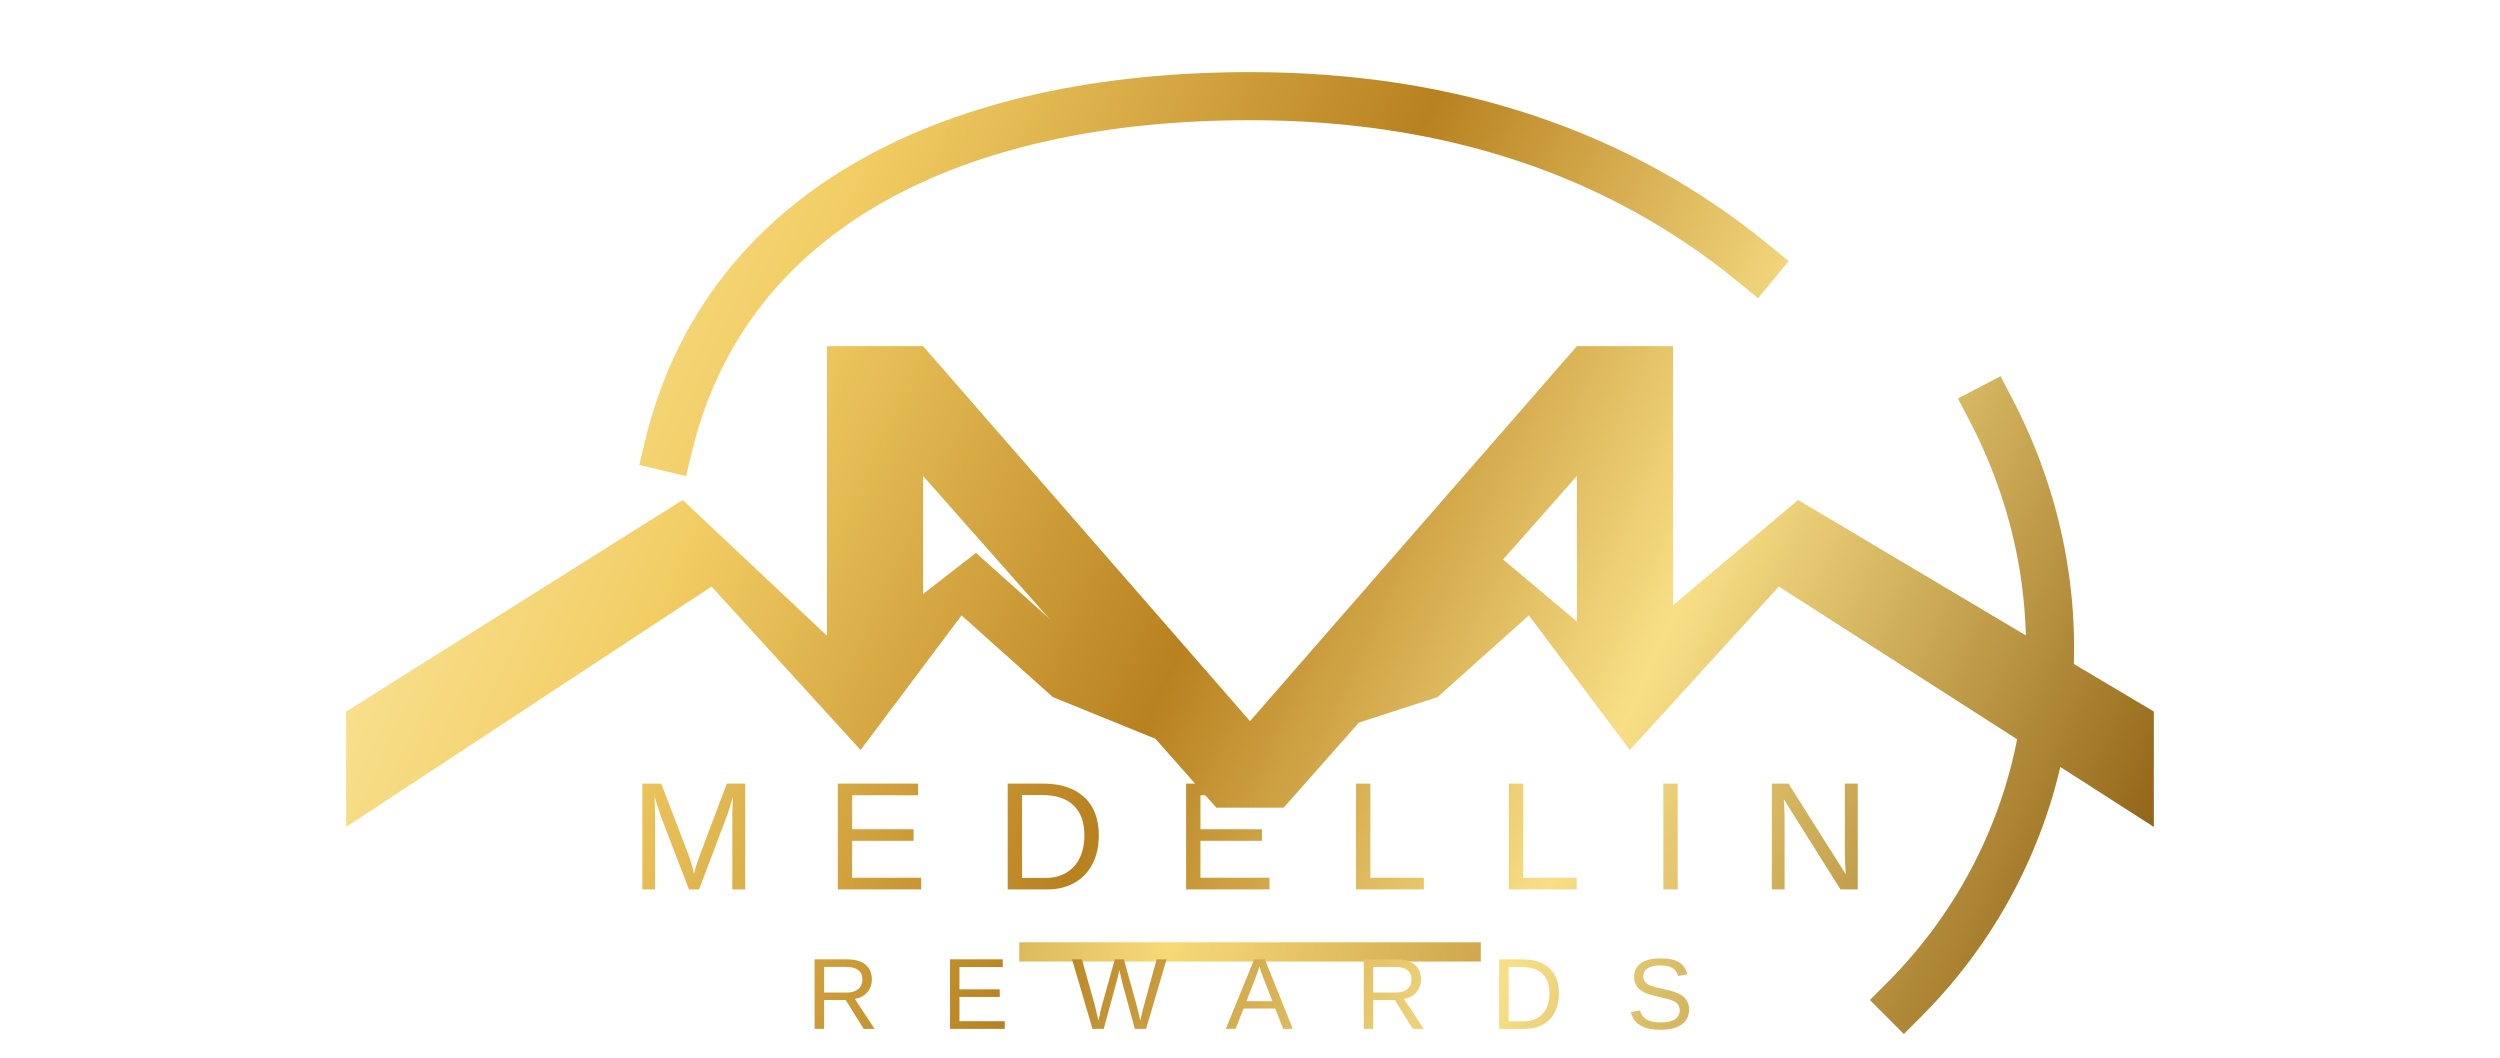
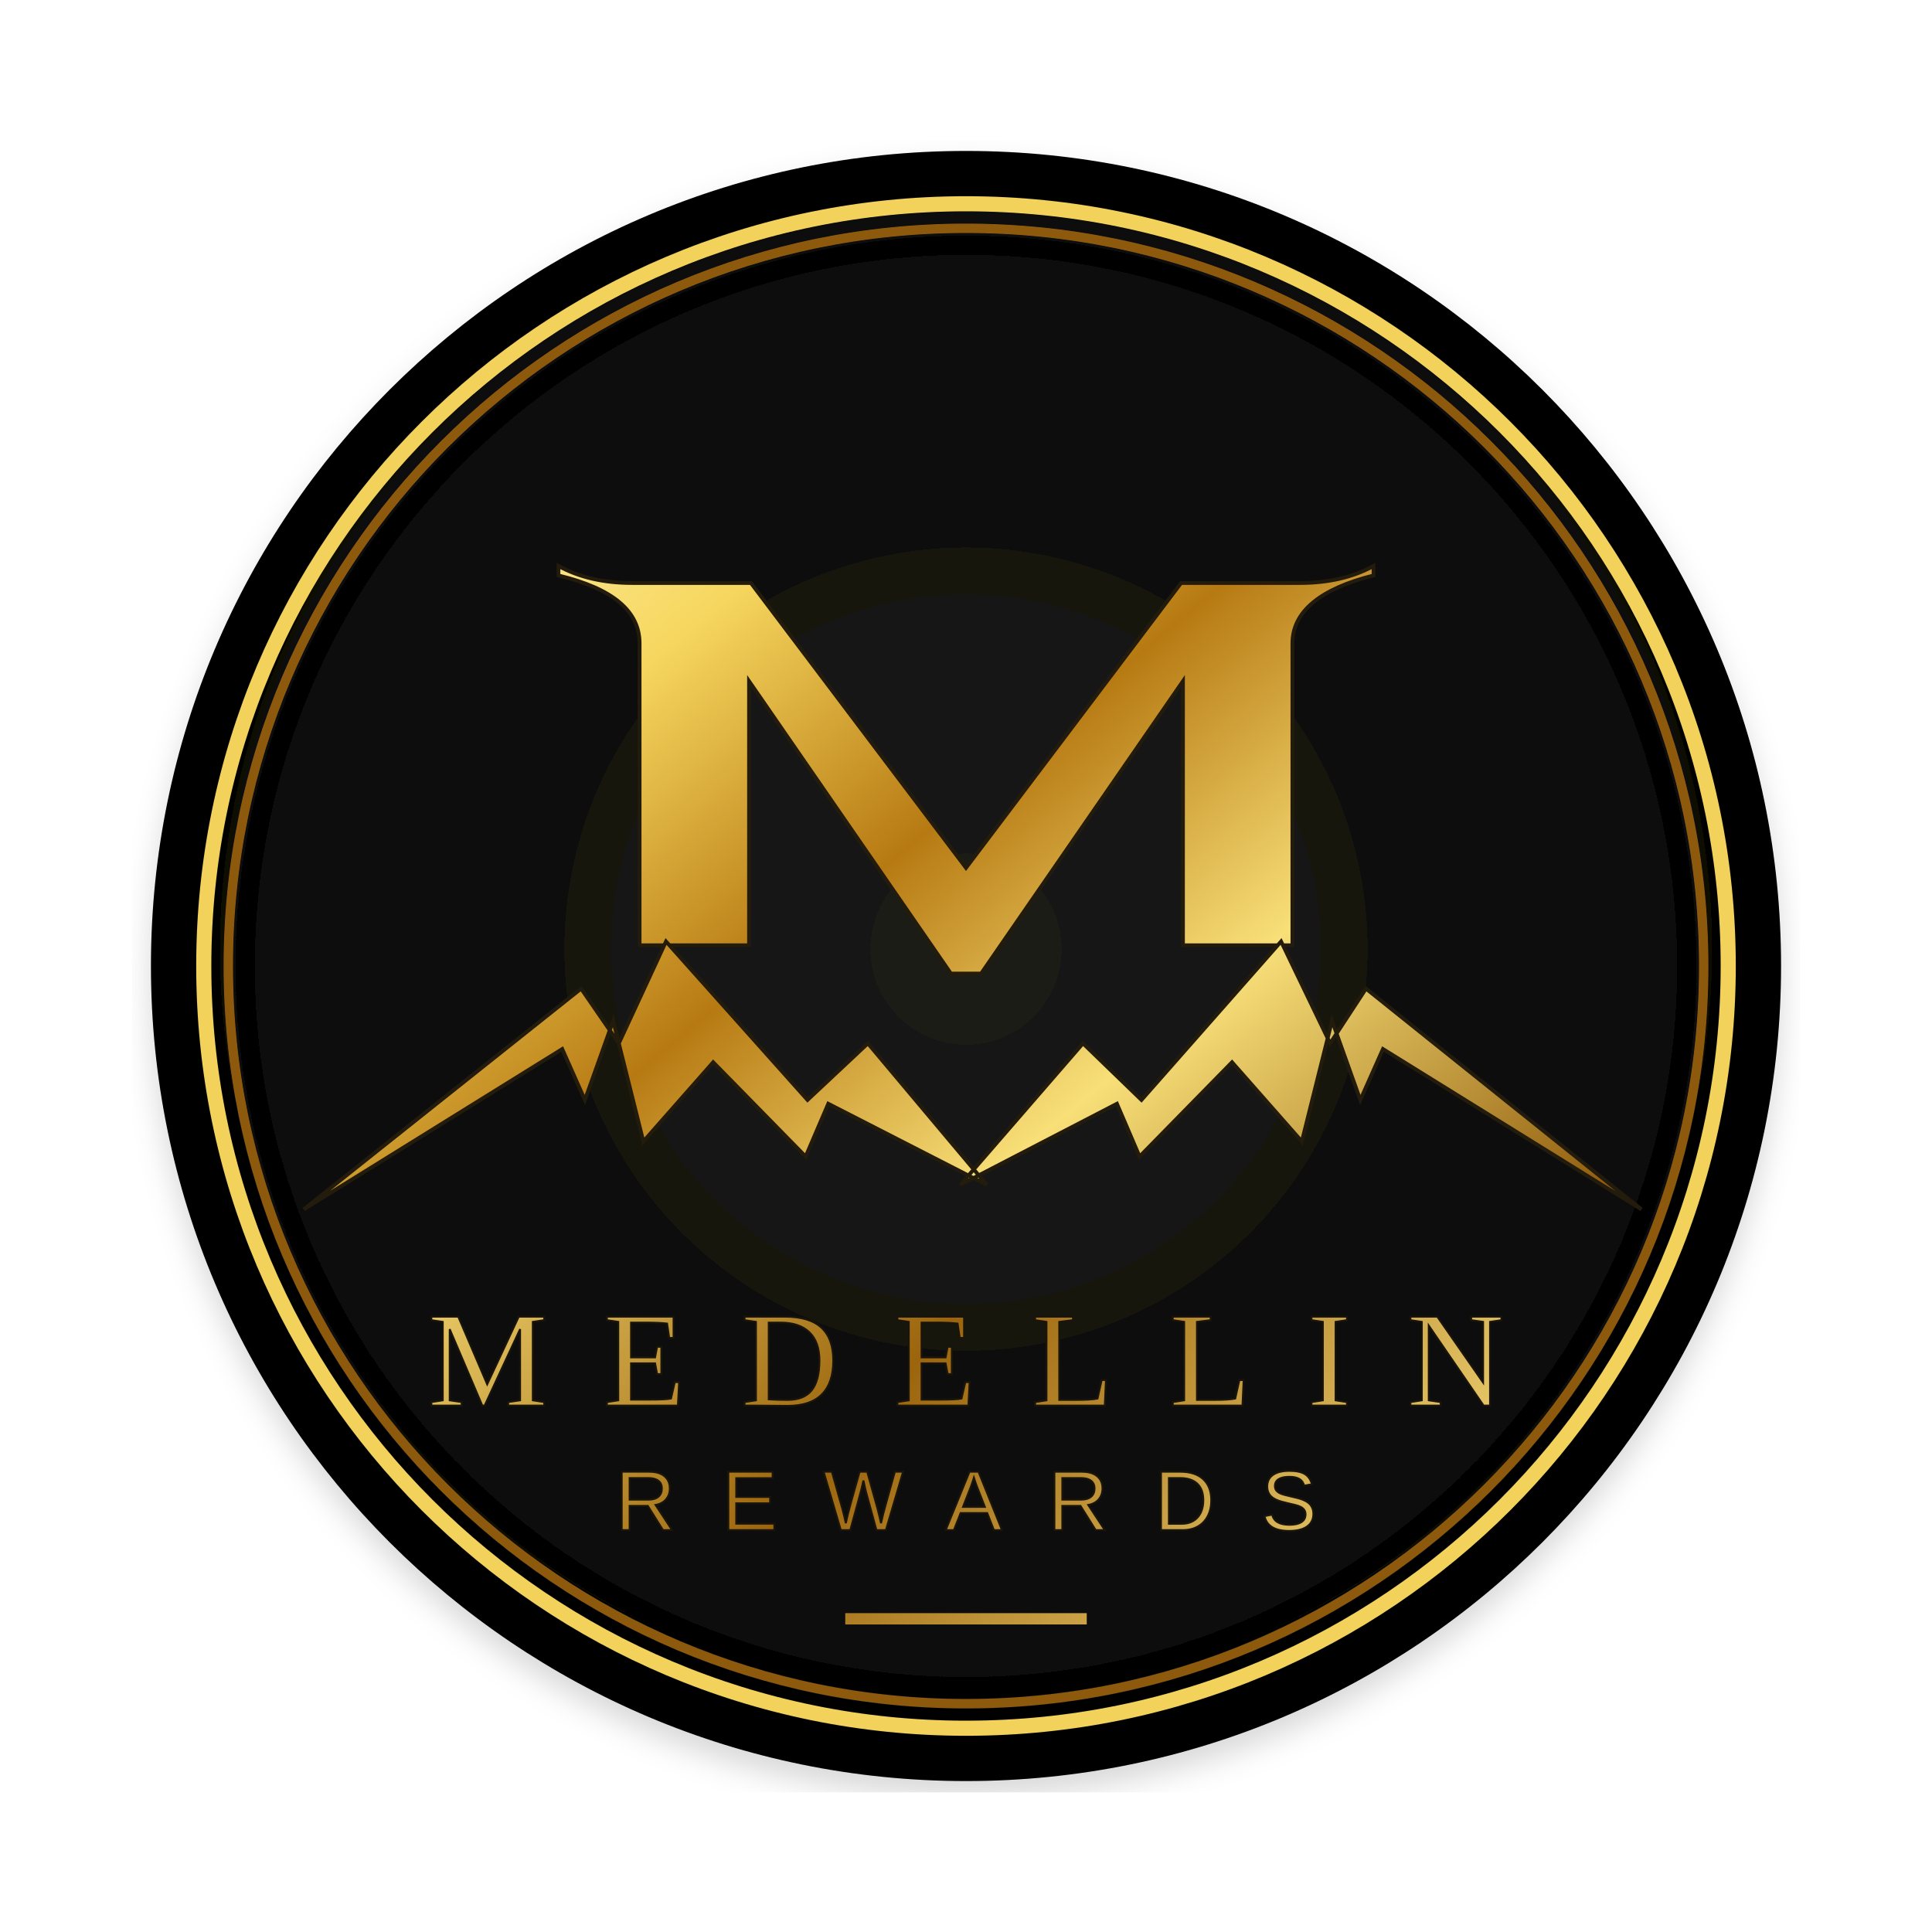
- <svg xmlns="http://www.w3.org/2000/svg" width="520" height="220" fill="none" viewBox="0 0 520 220" role="img" aria-labelledby="medellin-logo-title">
+ <svg xmlns="http://www.w3.org/2000/svg" width="1024" height="1024" fill="none" viewBox="0 0 1024 1024" role="img" aria-labelledby="medellin-logo-title">
  <defs>
-     <linearGradient id="gold" x1="74" x2="446" y1="18" y2="190" gradientUnits="userSpaceOnUse">
-       <stop stop-color="#fff3b8" />
-       <stop offset=".25" stop-color="#f2cd64" />
-       <stop offset=".5" stop-color="#b88120" />
-       <stop offset=".72" stop-color="#f8df86" />
-       <stop offset="1" stop-color="#8d5f12" />
+     <linearGradient id="gold" x1="288" x2="722" y1="222" y2="742" gradientUnits="userSpaceOnUse">
+       <stop stop-color="#fff2a8" />
+       <stop offset=".2" stop-color="#f6d65e" />
+       <stop offset=".44" stop-color="#b77a13" />
+       <stop offset=".68" stop-color="#f8df78" />
+       <stop offset="1" stop-color="#8e5a0b" />
    </linearGradient>
-     <linearGradient id="gold-soft" x1="136" x2="384" y1="150" y2="202" gradientUnits="userSpaceOnUse">
-       <stop stop-color="#8d5f12" />
-       <stop offset=".45" stop-color="#f7d978" />
-       <stop offset="1" stop-color="#a16f1b" />
+     <linearGradient id="gold-edge" x1="188" x2="836" y1="214" y2="774" gradientUnits="userSpaceOnUse">
+       <stop stop-color="#6a4108" />
+       <stop offset=".35" stop-color="#f6dc75" />
+       <stop offset=".65" stop-color="#9c650d" />
+       <stop offset="1" stop-color="#f4d979" />
    </linearGradient>
+     <radialGradient id="black-badge" cx="0" cy="0" r="1" gradientTransform="matrix(0 422 -422 0 512 503)" gradientUnits="userSpaceOnUse">
+       <stop stop-color="#1c1c1a" />
+       <stop offset=".58" stop-color="#10100f" />
+       <stop offset="1" stop-color="#050505" />
+     </radialGradient>
+     <filter id="soft-shadow" x="70" y="66" width="884" height="884" color-interpolation-filters="sRGB" filterUnits="userSpaceOnUse">
+       <feDropShadow dx="0" dy="8" flood-color="#000" flood-opacity=".16" stdDeviation="8" />
+     </filter>
  </defs>
-   <path stroke="url(#gold)" stroke-linecap="square" stroke-width="10" d="M139 93C151 43 199 20 260 20c42 0 77 12 105 35m49 30c22 42 14 91-18 123" />
-   <path fill="url(#gold)" d="M172 136V72h20l68 78 68-78h20v64h-20V99l-61 69h-14l-61-69v37h-20Z" />
-   <path fill="url(#gold)" d="m72 148 70-44 34 32 27-21 48 43-32-13-19-17-21 28-31-34-76 50v-24Zm193 8 46-41 25 21 38-32 74 44v24l-78-50-31 34-21-28-19 17-34 11Z" />
-   <path stroke="url(#gold-soft)" stroke-linecap="square" stroke-width="4" d="M214 198h92" />
-   <text fill="url(#gold)" font-family="Manrope, Arial, sans-serif" font-size="32" font-weight="500" letter-spacing="14" text-anchor="middle" x="260" y="185">
-     MEDELLIN
-   </text>
-   <text fill="url(#gold)" font-family="Manrope, Arial, sans-serif" font-size="21" font-weight="500" letter-spacing="13" text-anchor="middle" x="260" y="214">
-     REWARDS
-   </text>
+   <g filter="url(#soft-shadow)">
+     <circle cx="512" cy="512" r="425" fill="url(#black-badge)" />
+     <circle cx="512" cy="512" r="424" stroke="#030303" stroke-width="16" />
+     <circle cx="512" cy="512" r="404" stroke="#f3d25c" stroke-width="8" />
+     <circle cx="512" cy="512" r="391" stroke="#8d5a10" stroke-width="5" />
+     <circle cx="512" cy="512" r="382" stroke="#030303" stroke-width="10" />
+   </g>
+   <path fill="url(#gold)" stroke="#231b0c" stroke-width="2" d="M335 309h63l114 151 114-151h63c15 0 28-3 39-9v5c-28 7-43 19-43 36v160h-58V361L520 516h-16L397 361v140h-58V341c0-17-14-29-43-36v-5c11 6 24 9 39 9Z" />
+   <path fill="url(#gold)" stroke="#231b0c" stroke-width="2" d="m161 641 147-117 20 29 25-54 75 84 32-30 63 75-84-43-12 28-49-50-37 42-16-64-15 42-12-27-137 85Zm348-13 65-75 31 30 74-84 26 54 19-29 146 117-137-85-12 27-15-42-16 64-37-42-49 50-12-28-83 43Z" />
+   <text fill="url(#gold-edge)" stroke="#1a150a" stroke-width="1" font-family="Georgia, 'Times New Roman', serif" font-size="72" font-weight="500" letter-spacing="29" text-anchor="middle" x="512" y="745">MEDELLIN</text>
+   <text fill="url(#gold-edge)" stroke="#1a150a" stroke-width="1" font-family="Arial, Helvetica, sans-serif" font-size="45" font-weight="500" letter-spacing="24" text-anchor="middle" x="512" y="811">REWARDS</text>
+   <path stroke="url(#gold-edge)" stroke-linecap="square" stroke-width="6" d="M451 858h122" />
</svg>
